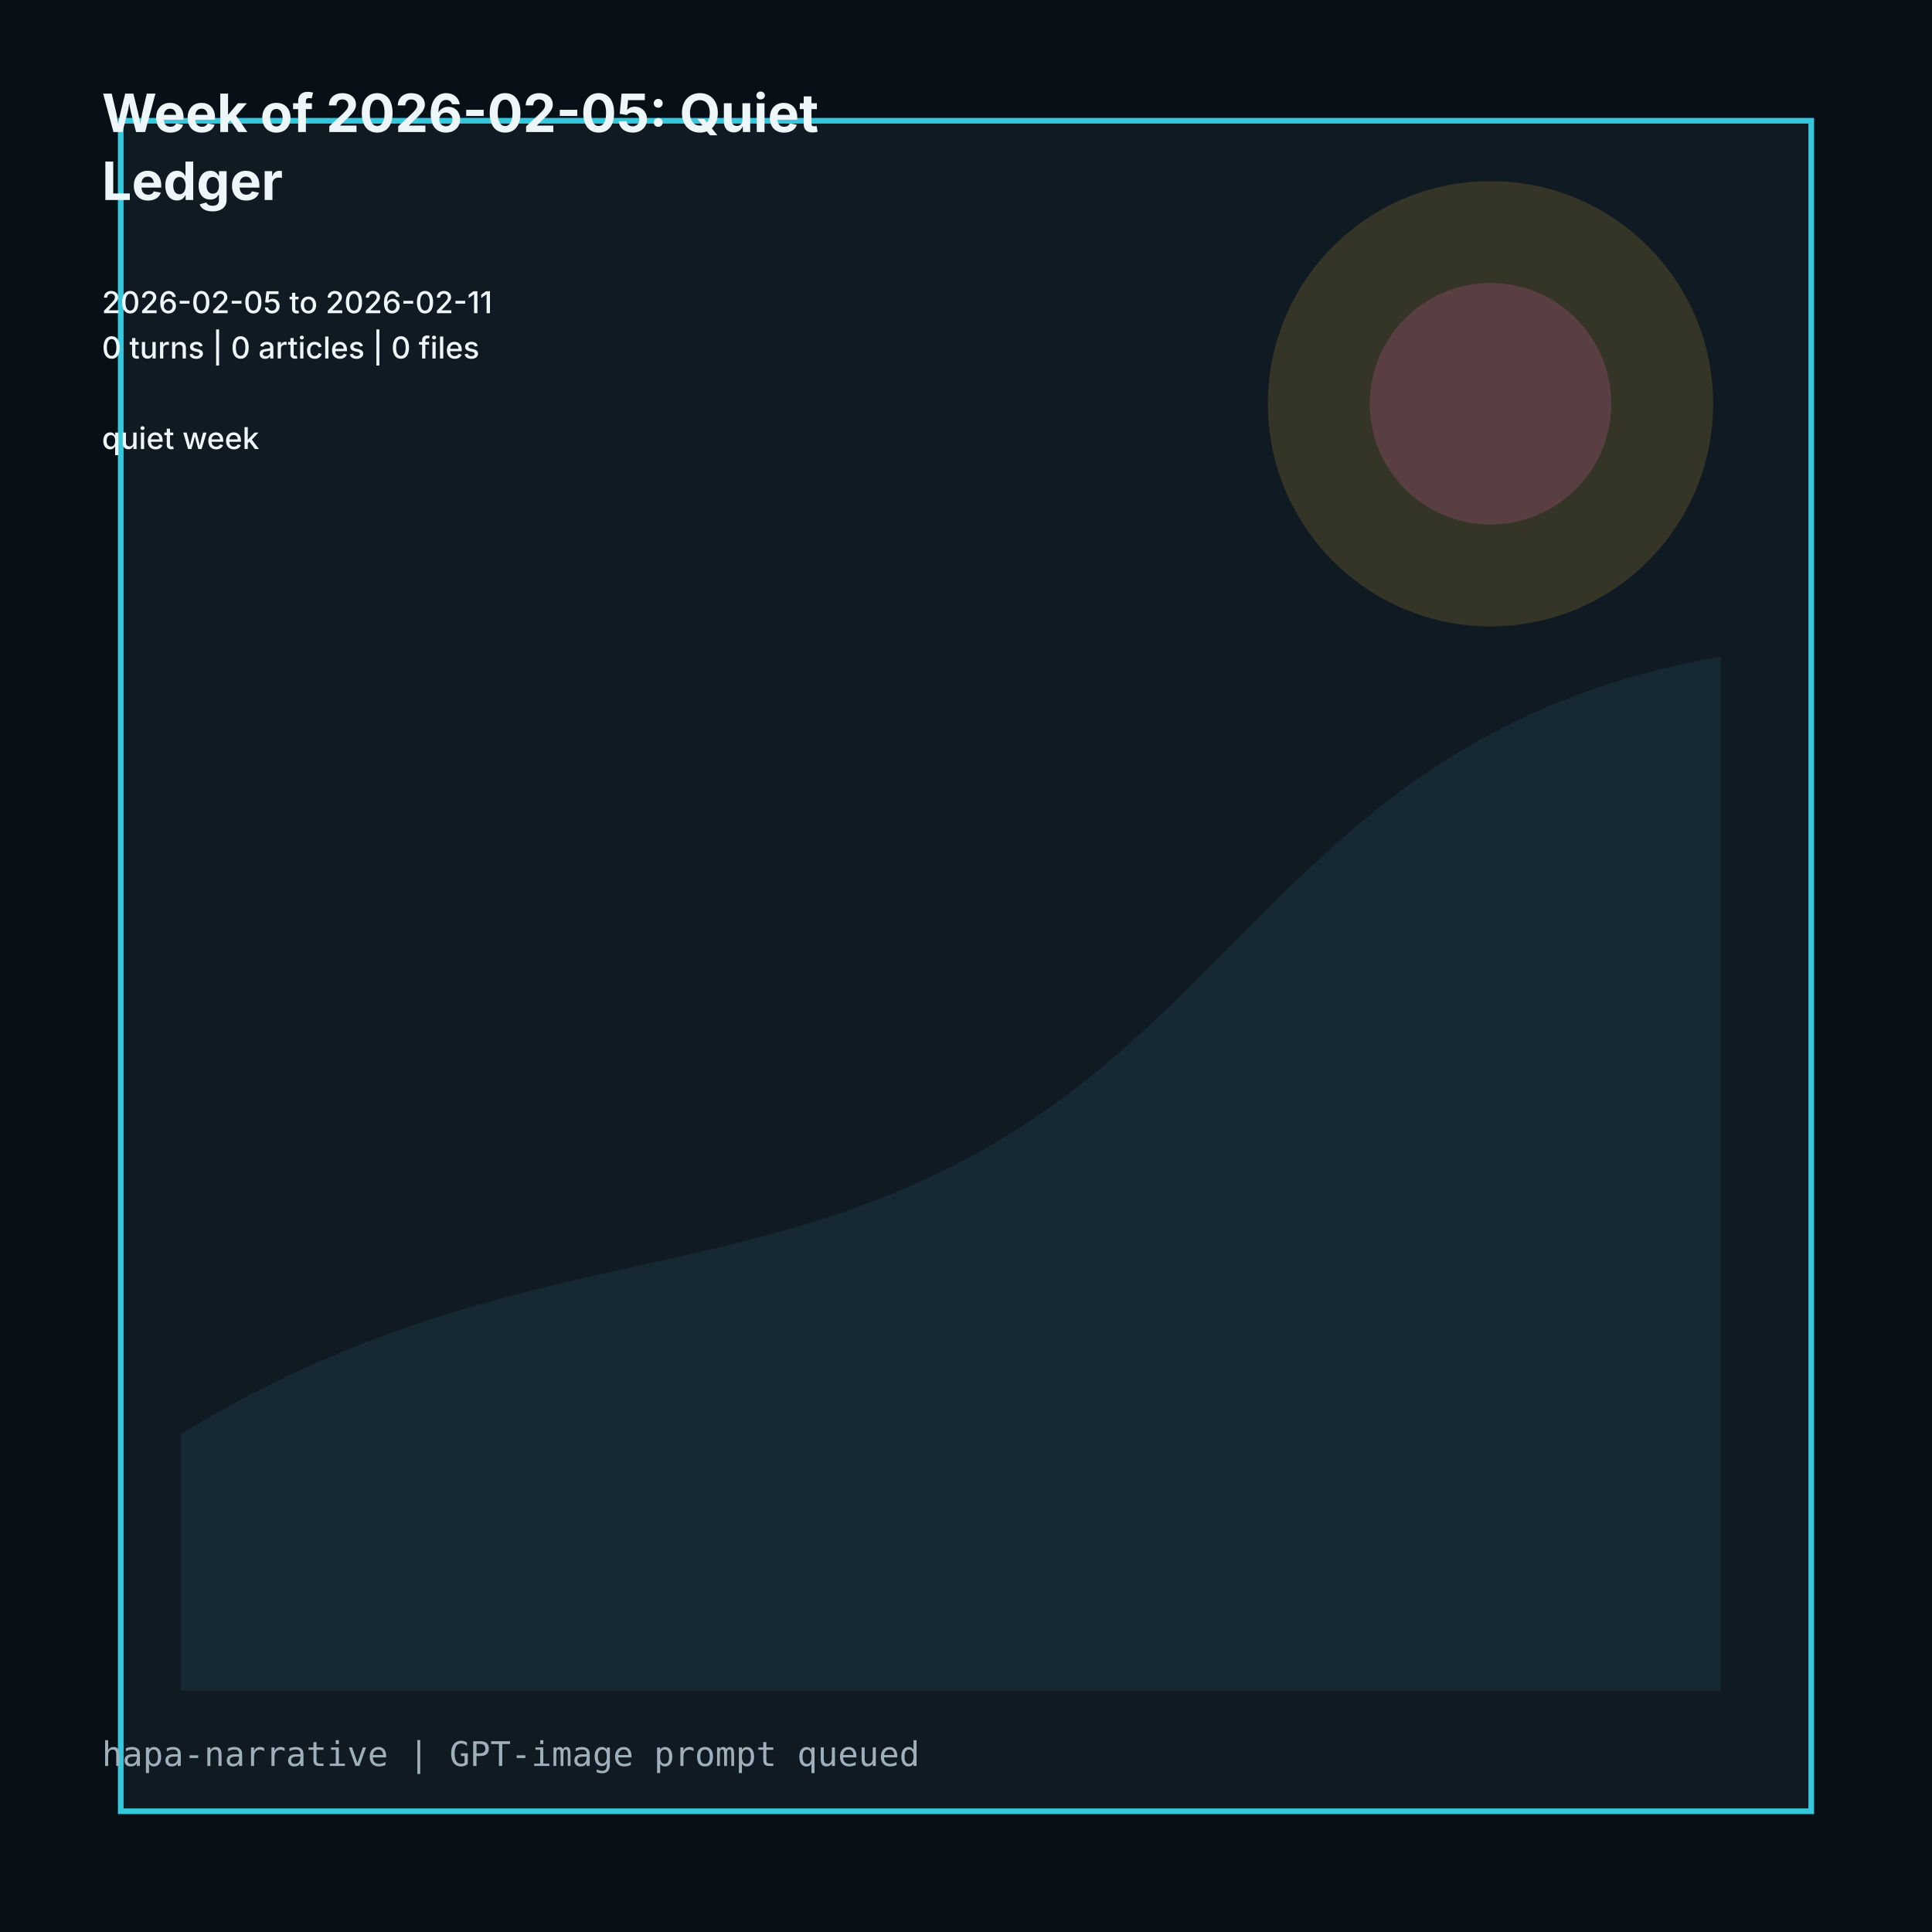
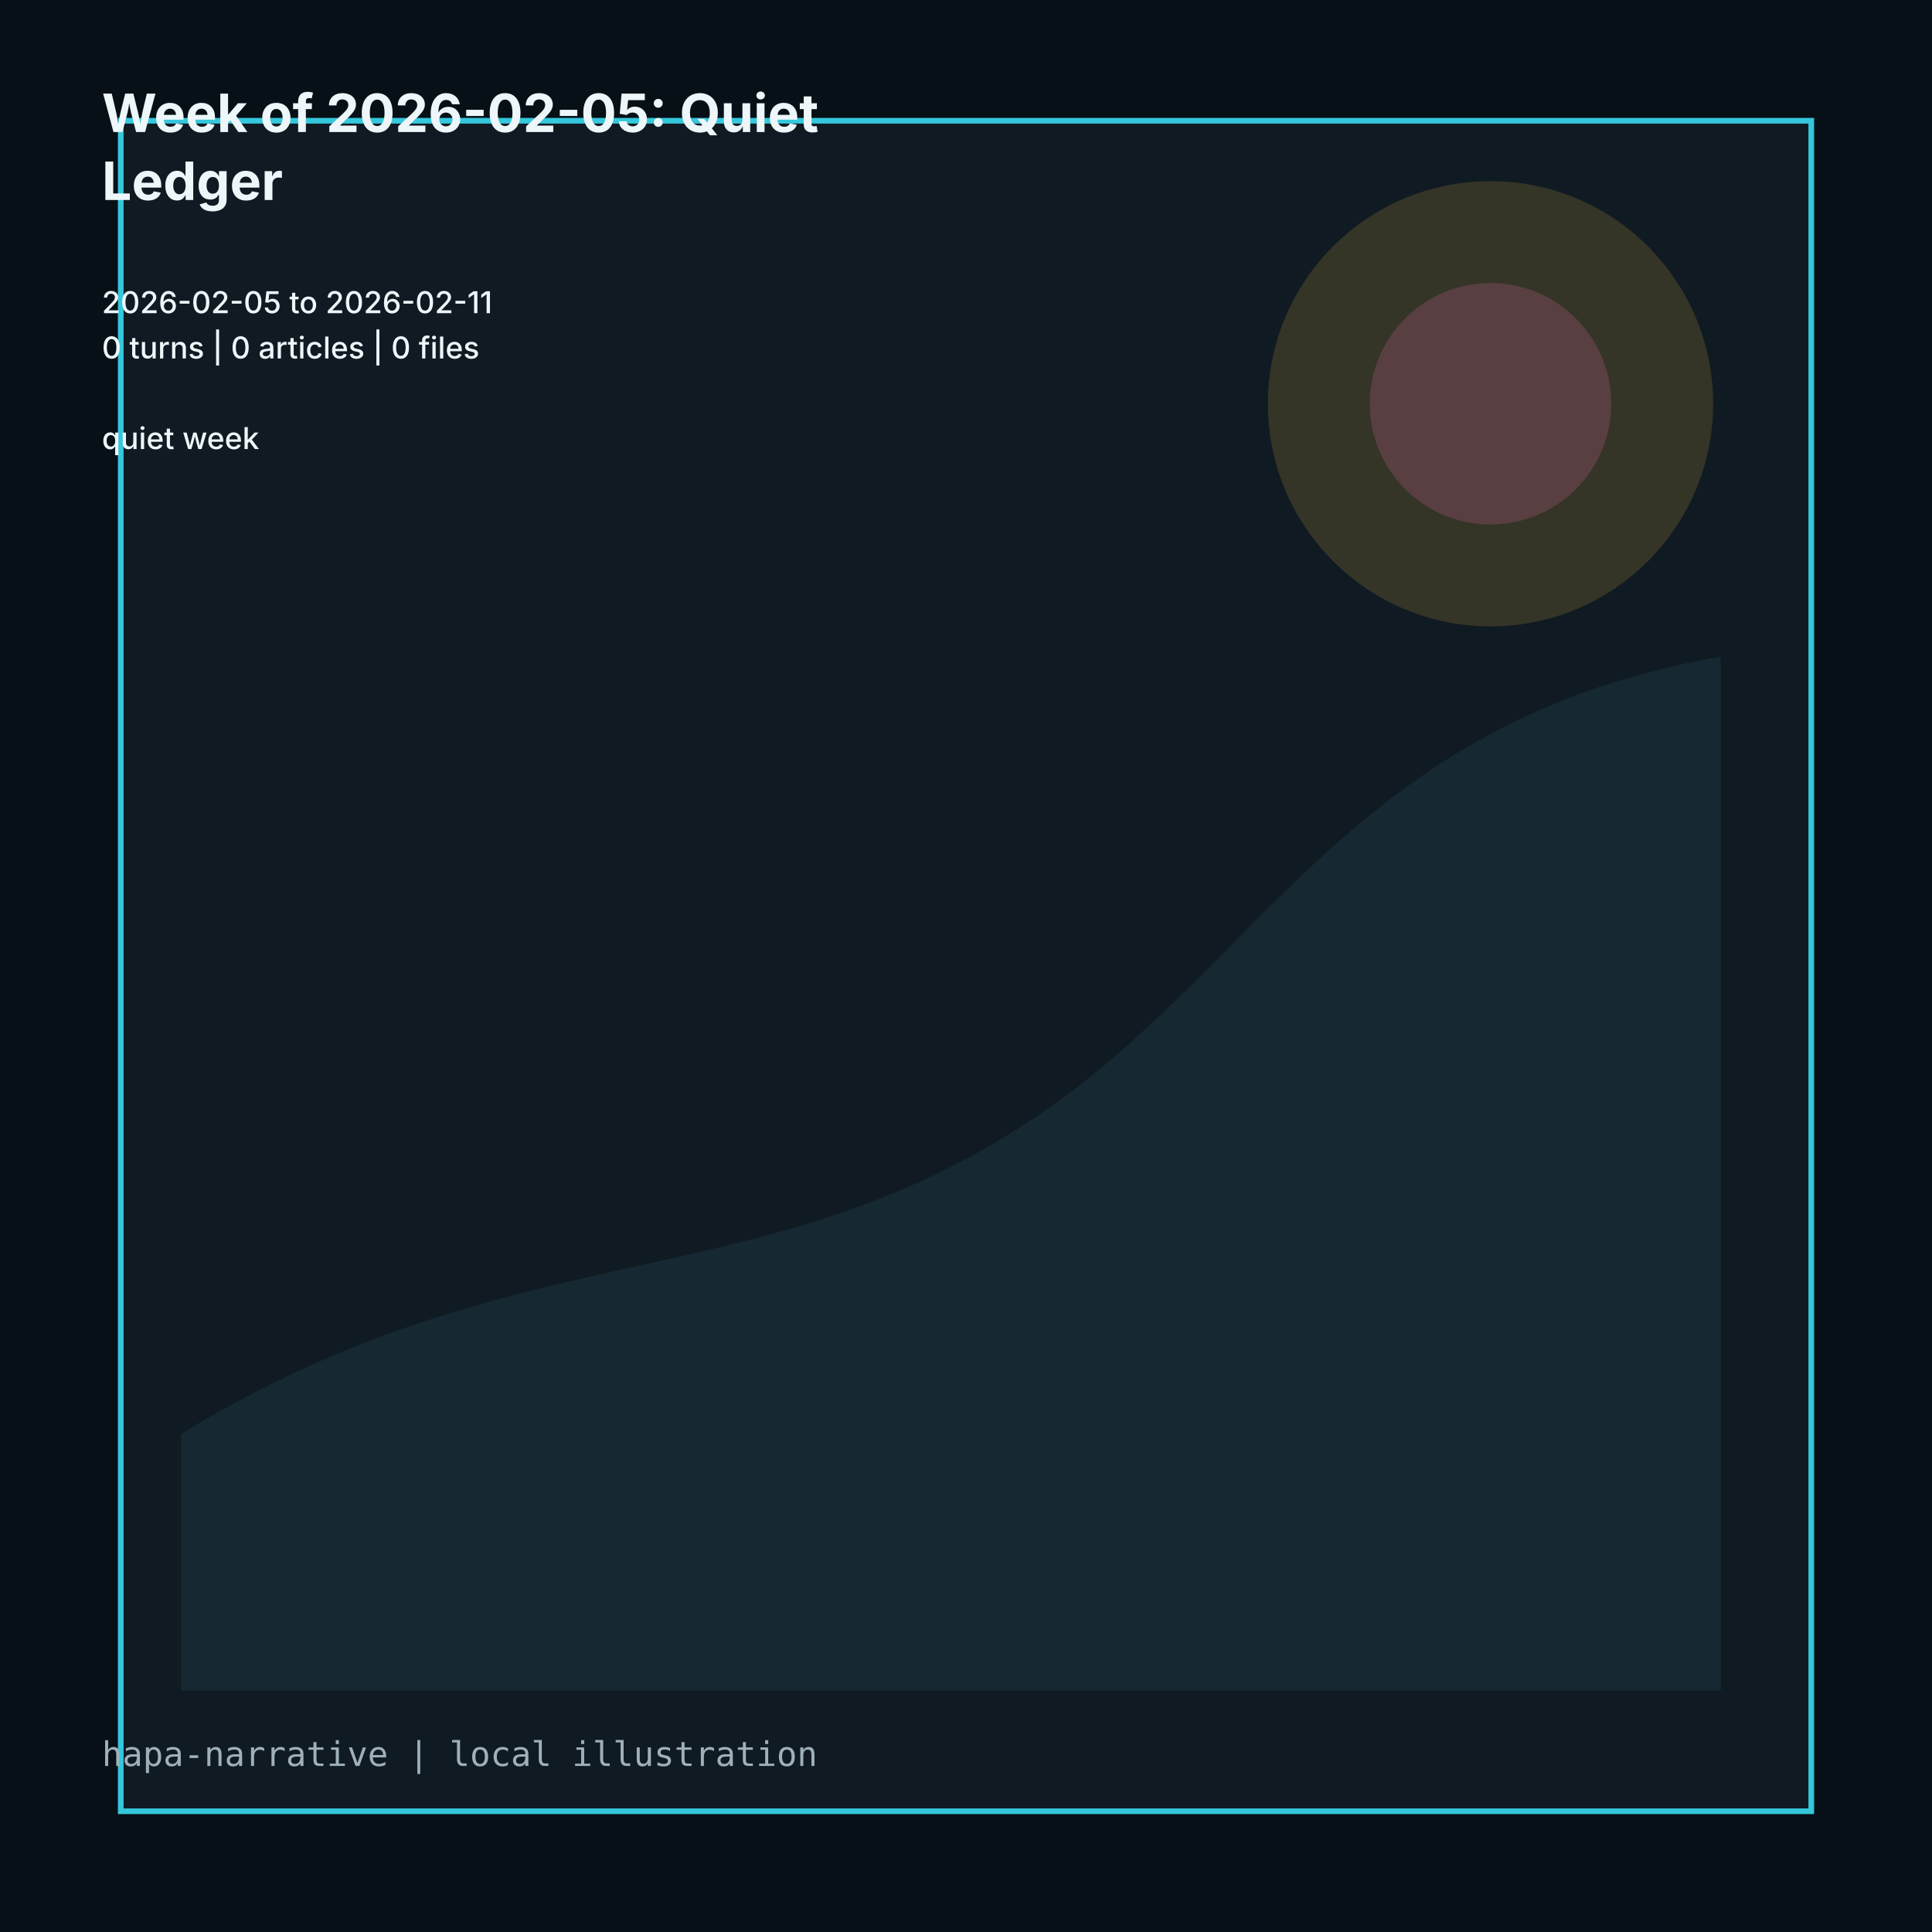
<svg xmlns="http://www.w3.org/2000/svg" viewBox="0 0 1024 1024" role="img">
  <rect width="1024" height="1024" fill="#061016" />
  <path d="M64 64h896v896H64z" fill="#101a22" stroke="#35c7dc" stroke-width="3" />
  <path d="M96 760c180-110 310-70 456-170 118-81 166-208 360-242v548H96z" fill="#162832" />
  <circle cx="790" cy="214" r="118" fill="#d7ad3f" opacity=".18" />
  <circle cx="790" cy="214" r="64" fill="#d9659f" opacity=".22" />
  <g fill="#edf7fa" font-family="Inter, ui-sans-serif, system-ui">
    <text x="54" y="70" font-size="28" font-weight="700">Week of 2026-02-05: Quiet</text>
    <text x="54" y="106" font-size="28" font-weight="700">Ledger</text>
    <text x="54" y="142" font-size="16" font-weight="500" />
    <text x="54" y="166" font-size="16" font-weight="500">2026-02-05 to 2026-02-11</text>
    <text x="54" y="190" font-size="16" font-weight="500">0 turns | 0 articles | 0 files</text>
    <text x="54" y="214" font-size="16" font-weight="500" />
    <text x="54" y="238" font-size="16" font-weight="500">quiet week</text>
  </g>
-   <text x="54" y="936" fill="#9fb0bb" font-size="18" font-family="ui-monospace, monospace">hapa-narrative | GPT-image prompt queued</text>
+   <text x="54" y="936" fill="#9fb0bb" font-size="18" font-family="ui-monospace, monospace">hapa-narrative | local illustration</text>
</svg>
